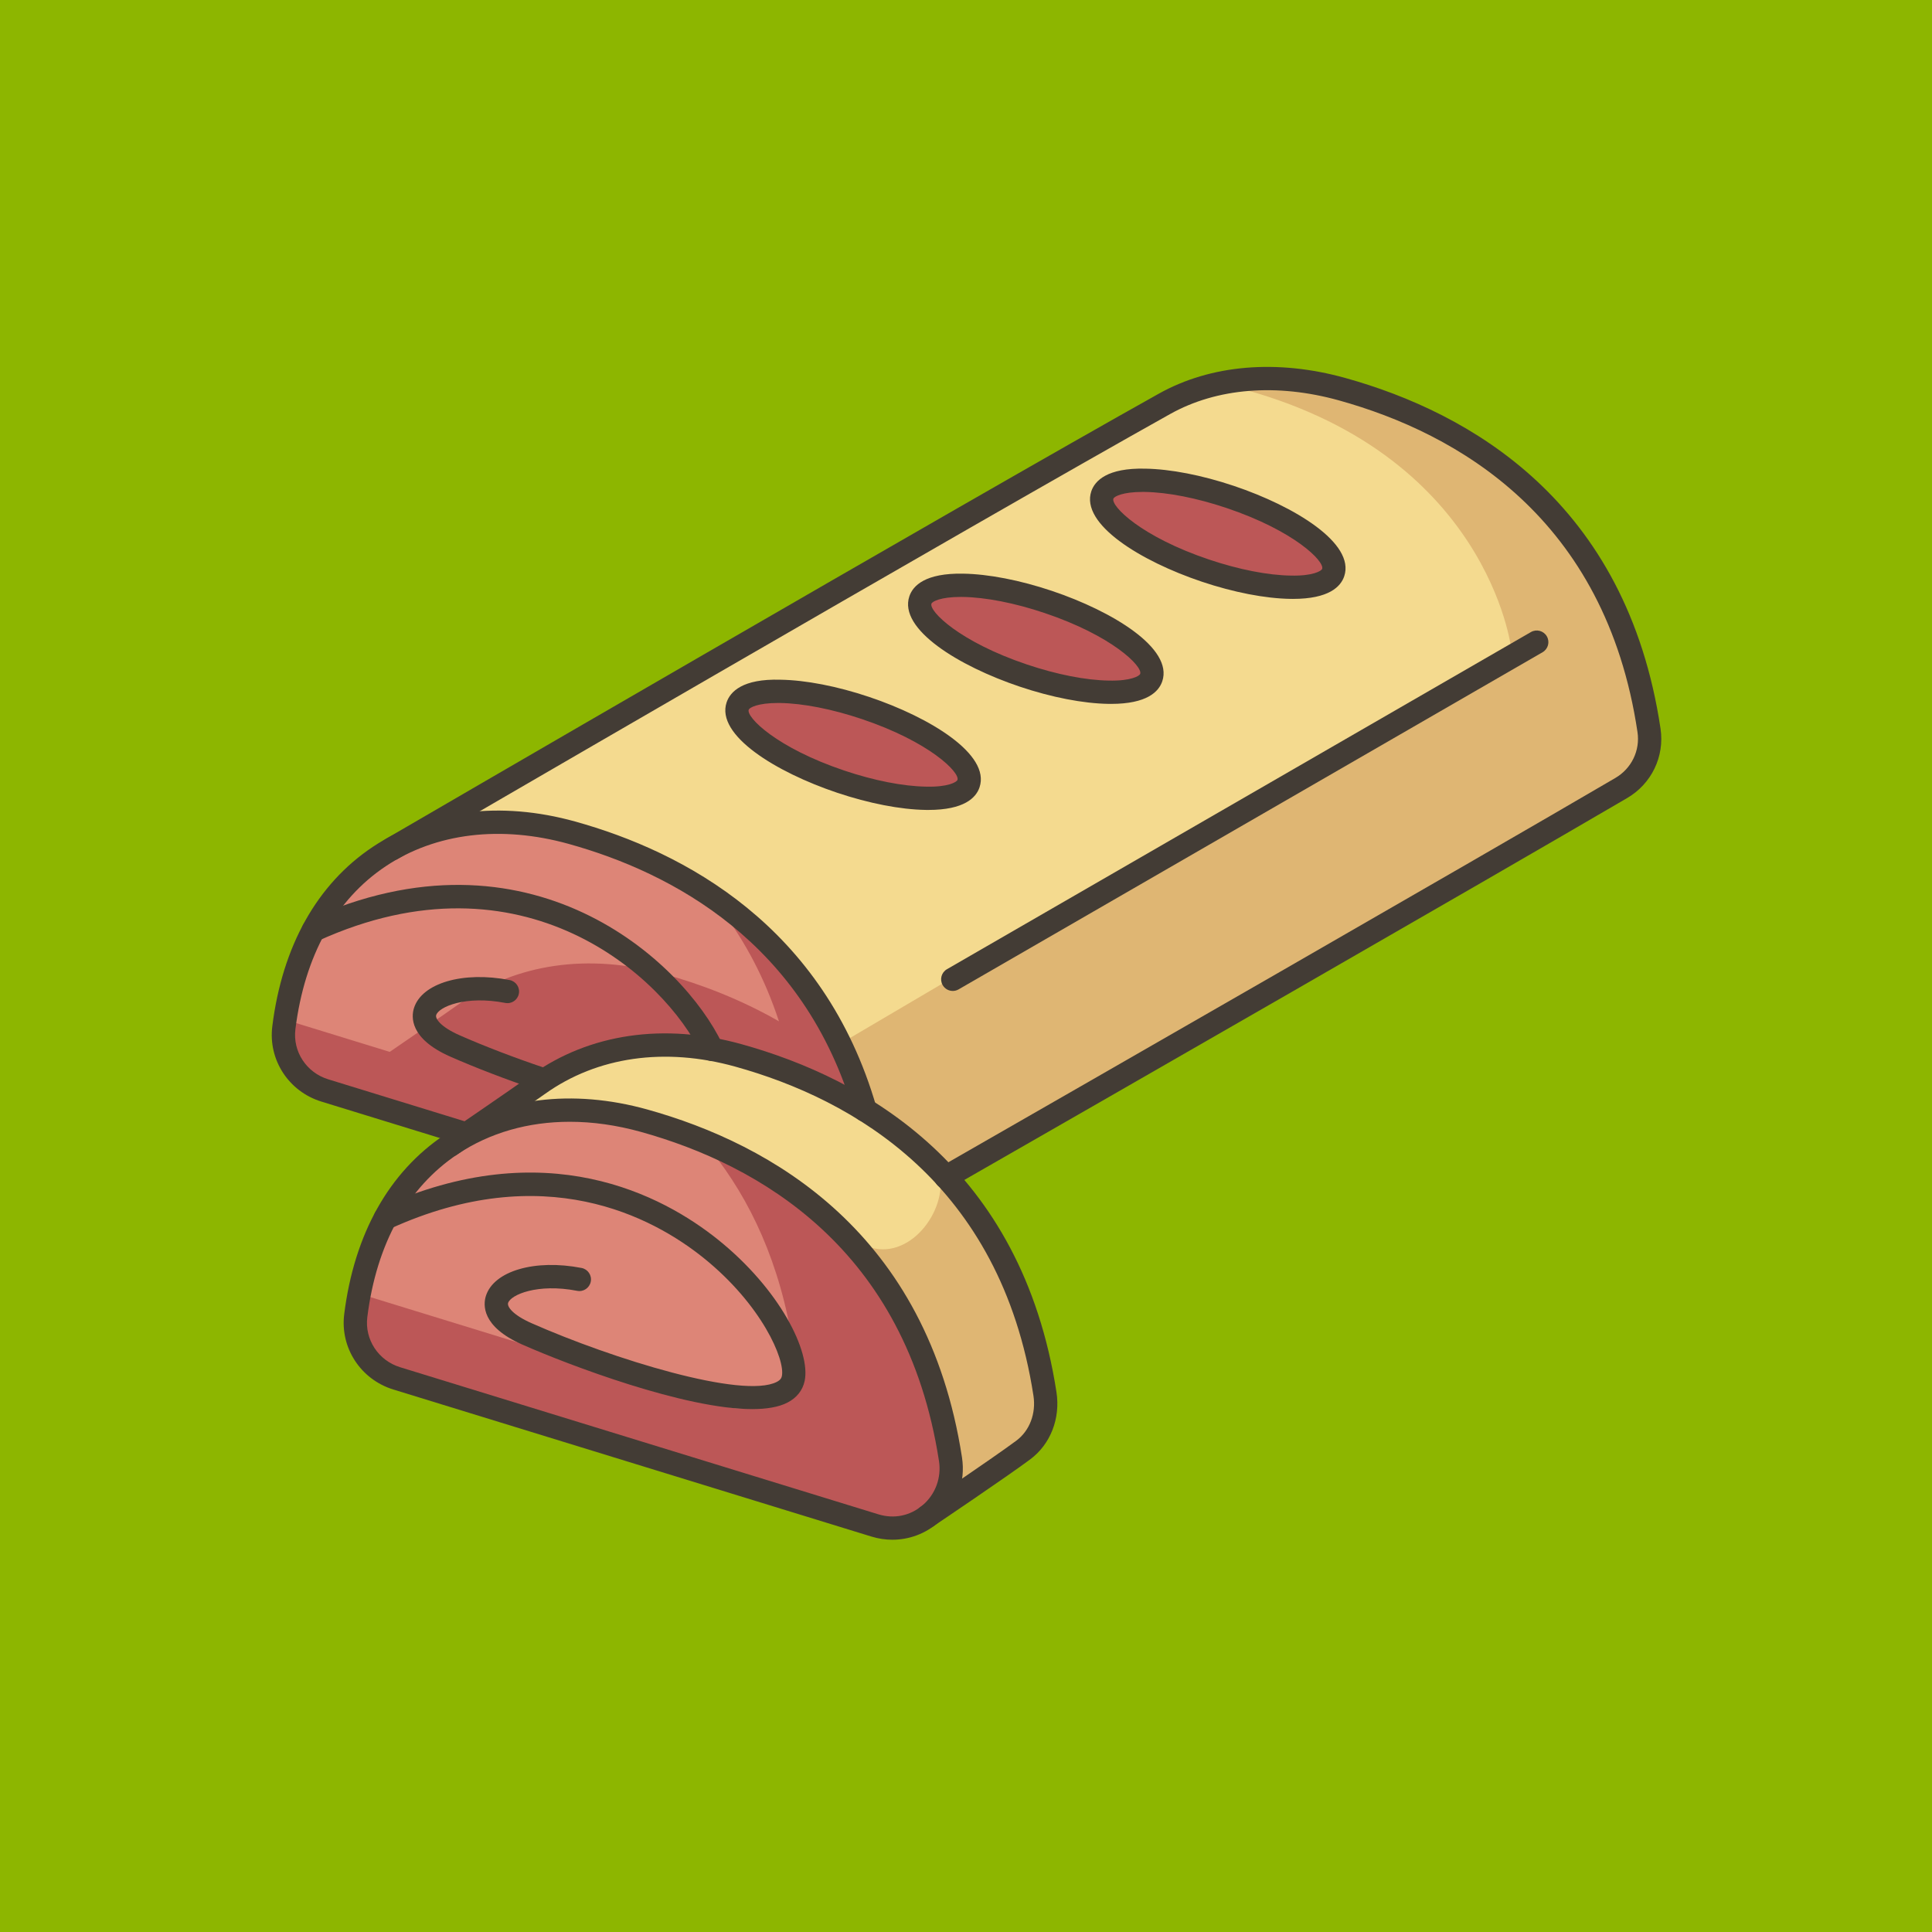
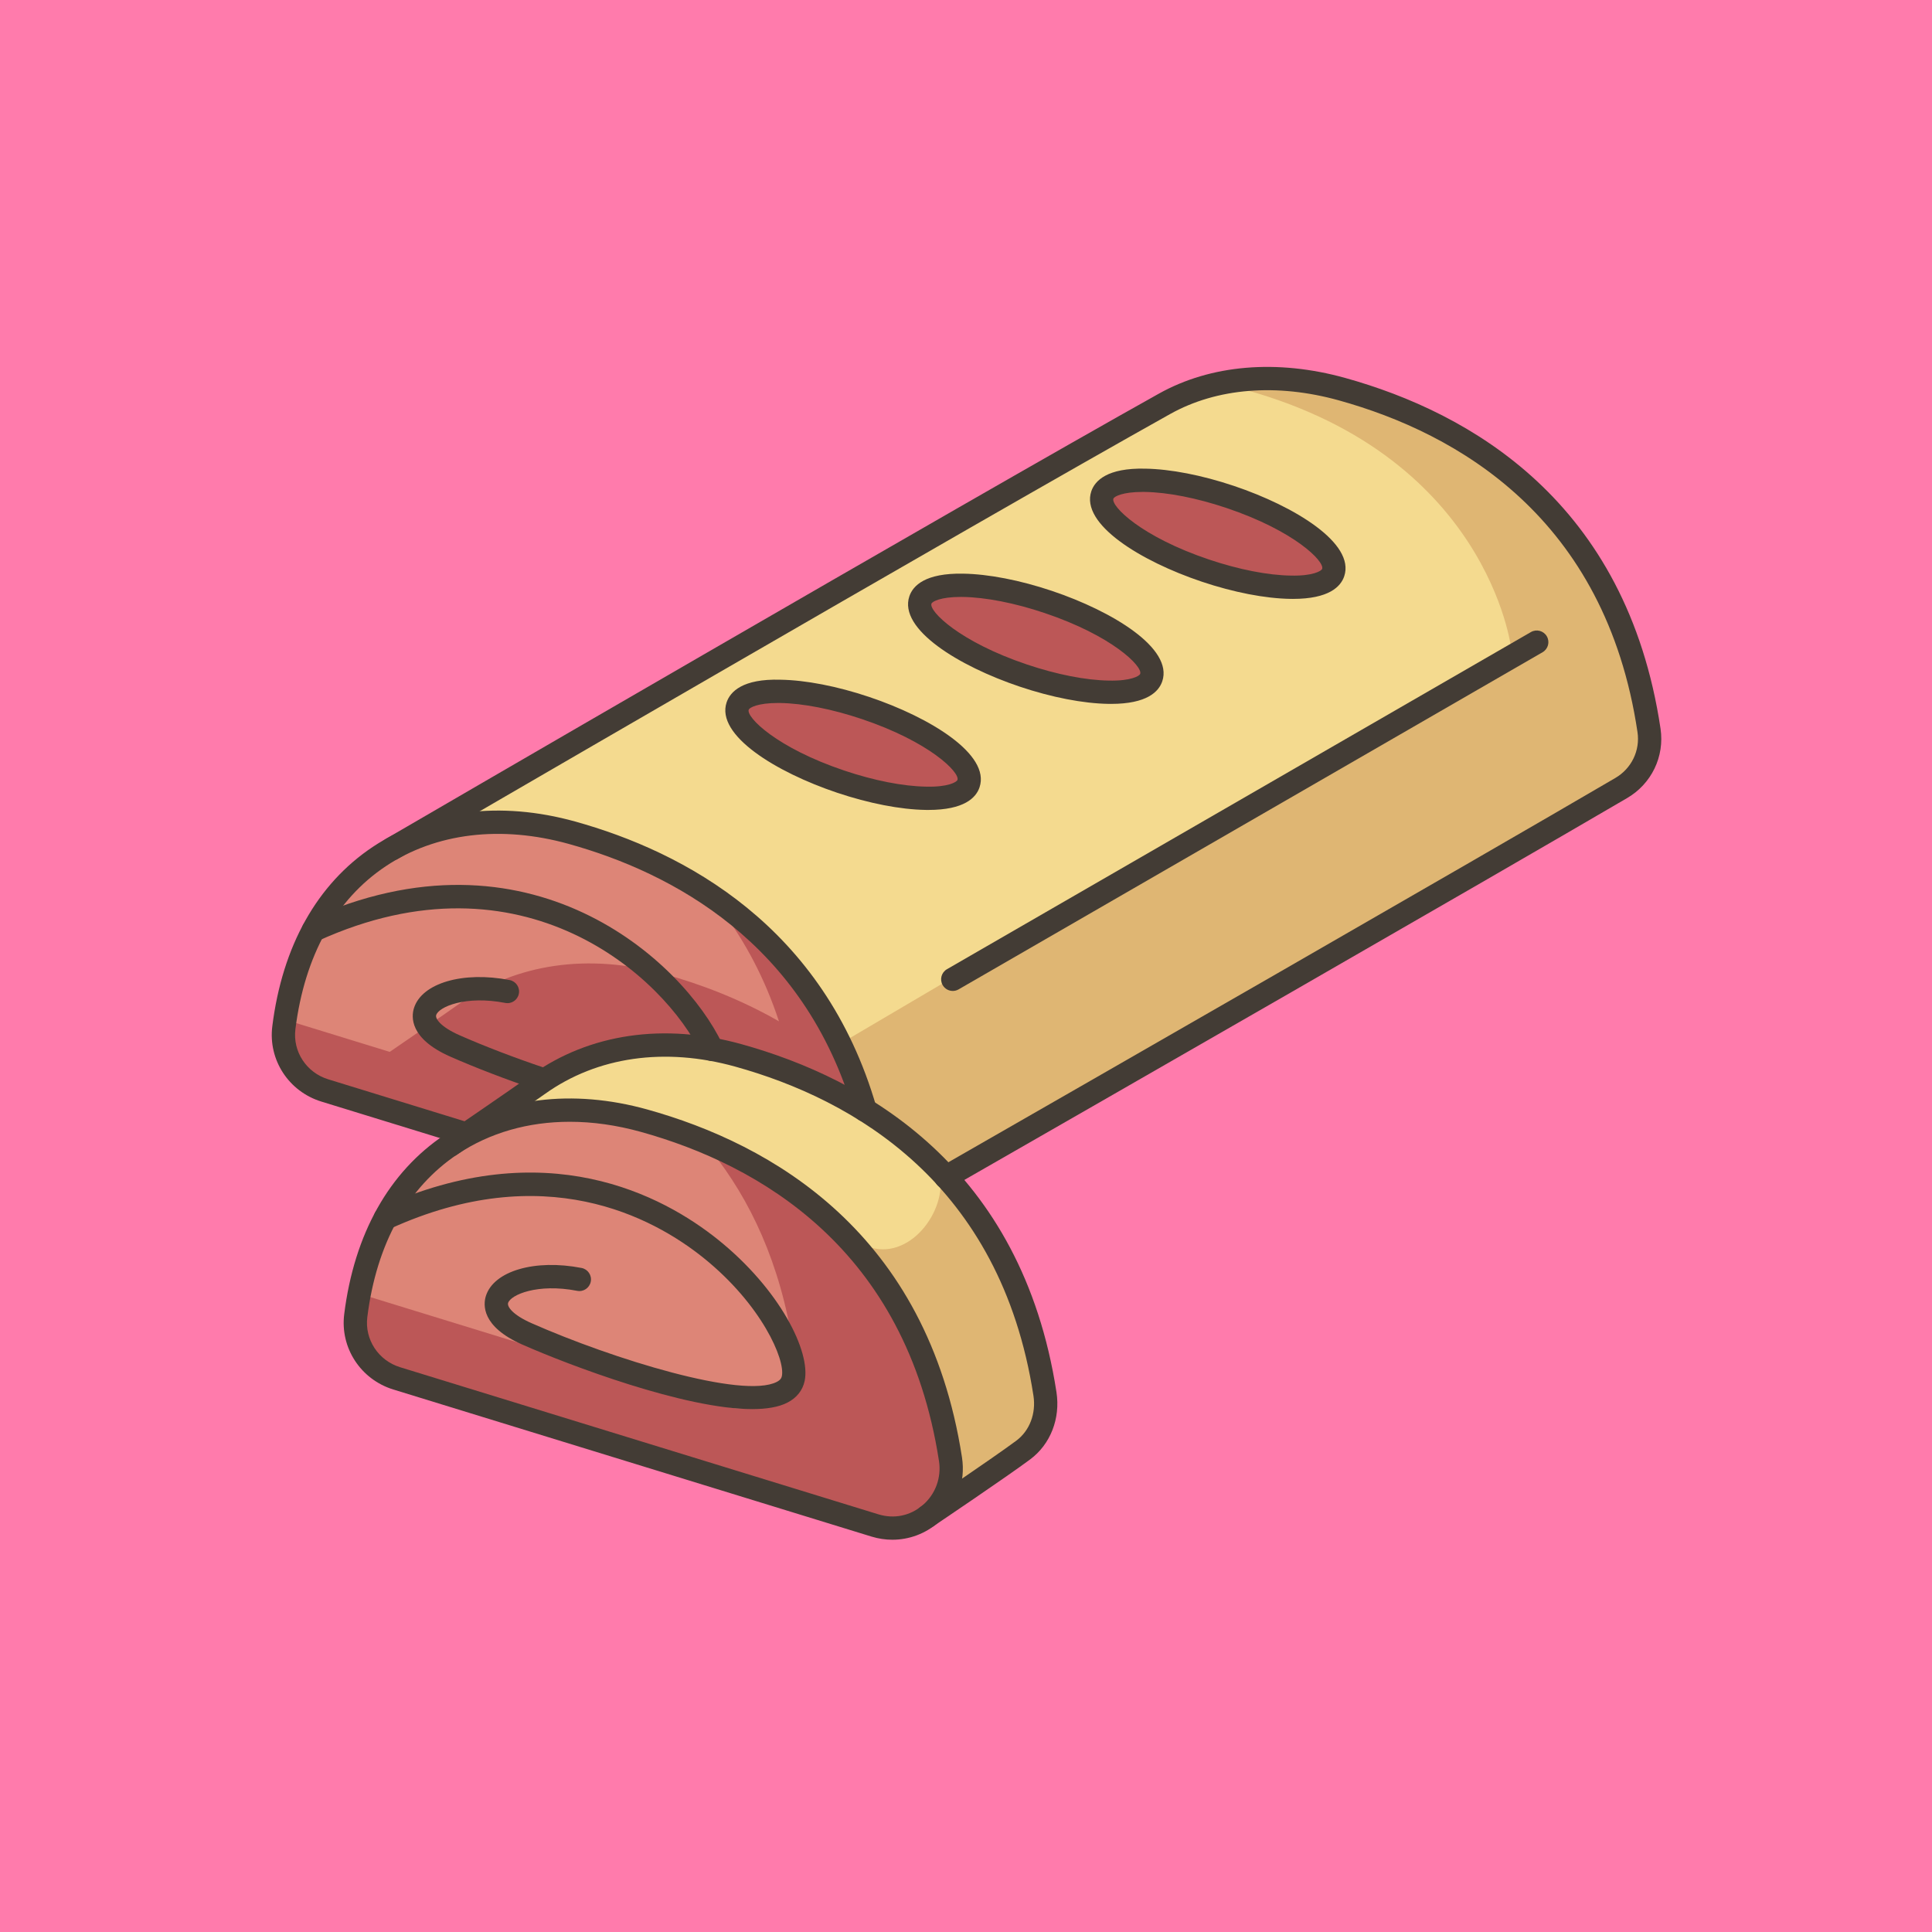
<svg xmlns="http://www.w3.org/2000/svg" version="1.1" id="svg18" width="1000" height="1000" viewBox="0 0 1000 1000">
  <defs id="defs22">
    <clipPath clipPathUnits="userSpaceOnUse" id="clipPath34">
      <path d="M 0,3236.692 H 3834.782 V 0 H 0 Z" id="path32" />
    </clipPath>
  </defs>
  <g id="g26" transform="matrix(1.333333,0,0,-1.333333,0,4315.587)">
-     <rect style="fill:#8db600;fill-opacity:1;stroke-width:0;stroke-linecap:round" id="rect1" width="750" height="750" x="1.3125001e-05" y="-3236.69" transform="scale(1,-1)" ry="90.793" rx="0" />
+     <rect style="fill:#FF7BAC;fill-opacity:1;stroke-width:0;stroke-linecap:round" id="rect1" width="750" height="750" x="1.3125001e-05" y="-3236.69" transform="scale(1,-1)" ry="90.793" rx="0" />
    <g id="g28" transform="matrix(0.1406645,0,0,0.1406645,105.4955,2638.969)">
      <g id="g30" clip-path="url(#clipPath34)">
        <g id="g36" transform="translate(151.1082,1255.264)">
          <path d="m 0,0 383.651,-118.015 c 58.837,40.336 152.415,104.657 191.943,132.798 155.817,110.95 356.643,140.171 565.44,82.044 C 1242.702,68.565 1351.981,26.975 1457.753,-33.701 1310.3,415.161 952.387,602.78 673.221,680.393 480.729,733.844 296.507,711.339 154.562,616.772 12.774,522.331 -75.876,362.857 -101.786,155.613 -110.464,86.25 -67.653,20.81 0,0" style="fill:#dd8577;fill-opacity:1;fill-rule:nonzero;stroke:none" id="path38" />
        </g>
        <g id="g40" transform="translate(1243.666,1734.34)">
          <path d="m 0,0 c 63.09,-84.965 117.079,-184.946 156.076,-303.659 -105.772,60.676 -215.051,102.266 -316.719,130.528 -208.798,58.127 -409.623,28.906 -565.44,-82.044 -39.524,-28.141 -133.102,-92.462 -191.943,-132.798 l -273.054,83.994 c -0.965,-6.589 -2.428,-12.792 -3.264,-19.483 -8.678,-69.363 34.133,-134.804 101.786,-155.613 l 383.651,-118.015 c 58.837,40.336 152.415,104.656 191.943,132.798 155.817,110.95 356.643,140.171 565.44,82.044 101.668,-28.262 210.947,-69.853 316.719,-130.528 C 287.679,-276.804 151.831,-113.546 0,0" style="fill:#bc5757;fill-opacity:1;fill-rule:nonzero;stroke:none" id="path42" />
        </g>
        <g id="g44" transform="translate(1270.549,2305.89)">
          <path d="m 0,0 c 11.707,34.838 57.233,53.859 132.937,51.473 68.218,-1.035 153.494,-17.639 240.105,-46.734 161.796,-54.33 320,-153.071 294.498,-228.994 -11.346,-33.772 -54.911,-51.537 -126.173,-51.537 -2.229,0 -4.473,0 -6.764,0.063 -68.218,1.036 -153.495,17.639 -240.105,46.734 C 132.701,-174.665 -25.501,-75.924 0,0 m 504.315,292.677 c 11.692,34.839 56.998,54.11 132.937,51.474 68.218,-1.036 153.495,-17.639 240.105,-46.734 161.797,-54.33 320,-153.072 294.498,-228.995 -11.346,-33.772 -54.91,-51.536 -126.173,-51.536 -2.228,0 -4.473,0 -6.764,0.062 C 970.701,17.984 885.423,34.587 798.813,63.683 637.016,118.012 478.814,216.754 504.315,292.677 m 502.135,289.79 c 11.691,34.839 57.405,54.141 132.936,51.473 68.218,-1.035 153.495,-17.639 240.106,-46.733 161.796,-54.331 319.999,-153.072 294.497,-228.995 -11.346,-33.772 -54.942,-51.568 -126.22,-51.568 -2.213,0 -4.441,0.031 -6.701,0.063 -68.234,1.036 -153.51,17.639 -240.121,46.734 -161.796,54.361 -319.999,153.102 -294.497,229.026 M -437.62,-339.287 c 294.169,-81.784 674.006,-282.022 818.124,-770.325 74.974,-47.242 147.304,-104.857 213.003,-174.912 432.229,247.791 1450.433,832.059 1852.068,1067.048 50.375,29.472 77.414,85.497 68.877,142.745 -89.435,600.389 -503.75,836.382 -835.551,928.658 -175.622,48.743 -345.265,34.933 -477.699,-38.981 -431.61,-241.01 -1560.183,-895.715 -1975.758,-1137.138 104.905,20.82 219.517,15.546 336.936,-17.095" style="fill:#f4da8f;fill-opacity:1;fill-rule:nonzero;stroke:none" id="path46" />
        </g>
        <g id="g48" transform="translate(1575.278,2107.34)">
          <path d="m 0,0 c 83.566,-28.059 165.375,-44.066 230.375,-45.071 66.901,-0.533 96.921,14.658 101.959,29.598 12.131,36.094 -86.344,125.168 -274.253,188.318 -83.567,28.059 -165.375,44.066 -230.376,45.071 -2.119,0.031 -4.19,0.031 -6.246,0.031 -63.086,0 -90.848,-15.129 -95.712,-29.629 C -286.384,152.224 -187.91,63.149 0,0" style="fill:#bc5757;fill-opacity:1;fill-rule:nonzero;stroke:none" id="path50" />
        </g>
        <g id="g52" transform="translate(2581.728,2689.776)">
          <path d="m 0,0 c 83.55,-28.059 165.358,-44.066 230.359,-45.039 67.418,-0.722 96.953,14.626 101.975,29.597 12.131,36.094 -86.344,125.169 -274.254,188.318 -83.565,28.06 -165.374,44.066 -230.375,45.071 -2.119,0.031 -4.19,0.031 -6.246,0.031 -63.087,0 -90.848,-15.128 -95.713,-29.629 C -286.385,152.255 -187.91,63.149 0,0" style="fill:#bc5757;fill-opacity:1;fill-rule:nonzero;stroke:none" id="path54" />
        </g>
        <g id="g56" transform="translate(2079.594,2400.018)">
          <path d="m 0,0 c 83.565,-28.06 165.374,-44.066 230.375,-45.071 66.821,-0.816 96.921,14.626 101.959,29.597 12.131,36.095 -86.344,125.169 -274.254,188.318 -83.566,28.06 -165.375,44.067 -230.376,45.071 -2.118,0.031 -4.189,0.031 -6.245,0.031 -63.087,0 -90.848,-15.128 -95.713,-29.628 C -286.385,152.224 -187.91,63.149 0,0" style="fill:#bc5757;fill-opacity:1;fill-rule:nonzero;stroke:none" id="path58" />
        </g>
        <g id="g60" transform="translate(1846.299,992.655)">
          <path d="m 0,0 c -0.071,0.126 -0.063,0.269 -0.133,0.396 -66.132,71.751 -139.481,130.152 -215.499,177.8 -0.502,0.253 -0.941,0.561 -1.412,0.866 -114.36,71.446 -234.699,118.561 -345.713,149.427 -199.35,55.397 -390.43,27.965 -538.197,-77.273 -20.511,-14.605 -55.557,-38.939 -92.723,-64.589 115.91,31.651 245.543,29.815 378.762,-7.223 339.082,-94.253 763.112,-335.111 857.585,-947.176 4.99,-32.279 1.239,-64.323 -9.949,-93.478 63.576,43.289 147.77,101.106 185.257,129.007 41.619,30.947 62.192,84.461 53.67,139.638 C 231.635,-333.37 130.731,-142.65 2.327,-2.316 1.585,-1.489 0.573,-1.004 0,0" style="fill:#f4da8f;fill-opacity:1;fill-rule:nonzero;stroke:none" id="path62" />
        </g>
        <g id="g64" transform="translate(1857.206,219.9871)">
          <path d="m 0,0 c -91.868,595.115 -504.472,829.383 -834.421,921.125 -68.359,18.989 -135.667,28.405 -200.417,28.405 -116.569,0 -224.75,-30.593 -315.782,-90.532 -2.688,-1.84 -4.641,-3.172 -4.798,-3.282 0,-0.002 -0.01,-0.002 -0.01,-0.004 -140.36,-94.644 -228.241,-253.33 -254.002,-459.366 -8.678,-69.332 34.133,-134.804 101.786,-155.645 l 1319.779,-405.919 c 48.366,-14.877 100.029,-4.049 138.163,28.906 C -10.624,-102.508 7.957,-51.568 0,0" style="fill:#dd8577;fill-opacity:1;fill-rule:nonzero;stroke:none" id="path66" />
        </g>
        <g id="g68" transform="translate(1857.206,219.9871)">
          <path d="m 0,0 c -74.837,484.785 -362.504,730.083 -644.958,853.979 107.872,-134.752 191.257,-310.541 226.728,-540.302 7.956,-51.569 -10.625,-102.508 -49.701,-136.312 -38.134,-32.955 -89.796,-43.783 -138.162,-28.906 l -993.676,305.62 c -3.617,-18.93 -7.179,-37.91 -9.659,-57.733 -8.678,-69.332 34.133,-134.804 101.786,-155.645 l 1319.779,-405.919 c 48.366,-14.877 100.029,-4.049 138.163,28.906 C -10.624,-102.508 7.957,-51.568 0,0" style="fill:#bc5757;fill-opacity:1;fill-rule:nonzero;stroke:none" id="path70" />
        </g>
        <g id="g72" transform="translate(3785,2231.159)">
          <path d="m 0,0 c -89.435,600.389 -503.75,836.382 -835.551,928.658 -101.644,28.211 -201.029,34.8 -292.614,21.578 701.022,-178.425 763.759,-722.13 763.759,-722.13 L -2203.609,-854.969 c 26.811,-55.24 50.457,-114.843 69.661,-179.912 74.974,-47.243 147.304,-104.857 213.004,-174.912 432.228,247.791 1450.432,832.059 1852.067,1067.048 C -18.502,-113.273 8.537,-57.249 0,0" style="fill:#dfb673;fill-opacity:1;fill-rule:nonzero;stroke:none" id="path74" />
        </g>
        <g id="g76" transform="translate(1622.993,819.6443)">
          <path d="m 0,0 h -0.004 c 126.742,-143.116 225.97,-335.55 265.98,-594.762 4.99,-32.278 1.239,-64.322 -9.95,-93.477 63.577,43.289 147.771,101.106 185.257,129.007 41.619,30.947 62.193,84.461 53.671,139.637 -40.014,259.236 -140.917,449.955 -269.322,590.289 -0.741,0.827 -1.754,1.313 -2.326,2.317 -0.071,0.126 -0.063,0.268 -0.134,0.396 C 229.222,60.789 112.187,-66.136 0,0" style="fill:#dfb673;fill-opacity:1;fill-rule:nonzero;stroke:none" id="path78" />
        </g>
        <g id="g80" transform="translate(1860.266,968.5193)">
          <path d="m 0,0 c -11.142,0 -21.97,5.807 -27.918,16.164 -8.82,15.379 -3.499,35.026 11.896,43.847 425.41,243.871 1458.6,836.696 1863.766,1073.757 44.679,26.145 68.657,75.766 61.094,126.487 -88.164,591.851 -496.735,824.55 -823.97,915.538 -171.511,47.676 -336.838,34.369 -465.553,-37.506 C 88.572,1841.938 -1496.704,919.65 -1512.648,910.36 c -15.316,-8.914 -35.011,-3.735 -43.941,11.613 -8.929,15.348 -3.735,35.027 11.613,43.941 15.96,9.29 1601.706,931.859 2132.967,1228.492 143.562,80.192 326.167,95.571 514.093,43.344 345.579,-96.104 777.094,-342.048 870.343,-968.017 11.439,-76.834 -24.749,-151.972 -92.23,-191.456 C 1474.812,841.09 441.433,248.171 15.96,4.269 10.907,1.381 5.414,0 0,0" style="fill:#433c35;fill-opacity:1;fill-rule:nonzero;stroke:none" id="path82" />
        </g>
        <g id="g84" transform="translate(1879.459,1514.515)">
          <path d="m 0,0 c -11.111,0 -21.908,5.744 -27.872,16.07 -8.866,15.379 -3.609,35.027 11.77,43.909 l 1611.625,930.448 c 15.395,8.913 35.011,3.609 43.91,-11.77 8.866,-15.379 3.609,-35.027 -11.77,-43.909 L 16.038,4.3 C 10.969,1.381 5.445,0 0,0" style="fill:#433c35;fill-opacity:1;fill-rule:nonzero;stroke:none" id="path86" />
        </g>
        <g id="g88" transform="translate(537.4896,1087.473)">
          <path d="m 0,0 c -3.139,0 -6.324,0.439 -9.463,1.412 l -391.089,120.304 c -90.063,27.682 -147.03,115.031 -135.448,207.683 27.699,221.587 123.646,392.831 277.455,495.308 153.762,102.413 351.998,127.24 558.3,69.928 299.472,-83.267 686.843,-287.593 831.455,-788.047 4.912,-17.043 -4.912,-34.87 -21.955,-39.798 -17.074,-4.803 -34.87,4.897 -39.797,21.971 C 933.068,560.717 566.241,753.805 282.524,832.679 94.551,884.968 -84.963,863.092 -222.906,771.193 -360.691,679.419 -446.91,523.9 -472.223,321.427 c -7.705,-61.612 30.382,-119.77 90.565,-138.257 L 9.432,62.866 C 26.396,57.625 35.922,39.641 30.696,22.692 26.458,8.882 13.731,0 0,0" style="fill:#433c35;fill-opacity:1;fill-rule:nonzero;stroke:none" id="path90" />
        </g>
        <g id="g92" transform="translate(741.1712,1240.168)">
          <path d="m 0,0 c -3.39,0 -6.827,0.533 -10.216,1.663 -82.436,27.651 -169.345,61.016 -238.411,91.491 -112.63,49.747 -107.514,110.166 -100.091,133.831 21.688,69.176 135.306,102.446 264.1,77.4 17.42,-3.39 28.797,-20.244 25.408,-37.664 -3.374,-17.45 -20.198,-28.939 -37.68,-25.423 -109.82,21.249 -183.422,-10.986 -190.499,-33.552 -3.013,-9.604 11.739,-32.391 64.719,-55.773 C -155.315,122.25 -70.431,89.671 10.216,62.615 27.055,56.966 36.11,38.762 30.476,21.907 25.957,8.475 13.433,0 0,0" style="fill:#433c35;fill-opacity:1;fill-rule:nonzero;stroke:none" id="path94" />
        </g>
        <g id="g96" transform="translate(1215.011,1321.144)">
          <path d="m 0,0 c -12.021,0 -23.556,6.779 -29.048,18.361 -101.205,213.365 -492.891,570.666 -1057.688,313.361 -16.18,-7.344 -35.215,-0.22 -42.576,15.913 -7.359,16.164 -0.219,35.216 15.929,42.591 C -505.116,667.399 -81.008,277.957 29.017,45.918 36.627,29.88 29.801,10.703 13.763,3.107 9.306,1.004 4.614,0 0,0" style="fill:#433c35;fill-opacity:1;fill-rule:nonzero;stroke:none" id="path98" />
        </g>
        <g id="g100" transform="translate(1901.304,2601.894)">
          <path d="m 0,0 c -55.57,0 -78.717,-12.648 -80.742,-18.675 -6.936,-20.652 77.038,-105.081 264.147,-167.948 82.029,-27.557 162.111,-43.282 225.495,-44.254 60.168,-1.319 84.414,12.397 86.501,18.643 6.937,20.652 -77.038,105.081 -264.147,167.948 C 149.226,-16.729 69.144,-1.004 5.759,-0.031 3.798,0 1.883,0 0,0 m 414.833,-295.188 c -2.276,0 -4.567,0 -6.905,0.063 -69.835,1.067 -156.838,17.953 -244.987,47.55 -168.088,56.464 -335.111,158.595 -304.604,249.364 9.871,29.378 43.847,64.342 148.395,62.428 69.834,-1.068 156.837,-17.953 244.986,-47.55 168.09,-56.465 335.112,-158.596 304.604,-249.365 -9.635,-28.719 -42.12,-62.49 -141.489,-62.49" style="fill:#433c35;fill-opacity:1;fill-rule:nonzero;stroke:none" id="path102" />
        </g>
        <g id="g104" transform="translate(1396.988,2309.217)">
          <path d="m 0,0 c -55.554,0 -78.717,-12.648 -80.741,-18.675 -6.936,-20.652 77.037,-105.081 264.147,-167.948 82.028,-27.557 162.111,-43.282 225.495,-44.255 59.995,-1.569 84.414,12.398 86.501,18.644 6.936,20.652 -77.038,105.081 -264.148,167.948 C 149.227,-16.729 69.144,-1.004 5.76,-0.031 3.798,0 1.883,0 0,0 m 414.833,-295.188 c -2.275,0 -4.566,0 -6.905,0.063 -69.834,1.066 -156.837,17.953 -244.986,47.55 -168.089,56.464 -335.111,158.595 -304.604,249.364 9.855,29.378 44.145,65.409 148.394,62.427 69.835,-1.067 156.838,-17.952 244.986,-47.55 168.09,-56.464 335.113,-158.595 304.605,-249.364 -9.636,-28.719 -42.12,-62.49 -141.49,-62.49" style="fill:#433c35;fill-opacity:1;fill-rule:nonzero;stroke:none" id="path106" />
        </g>
        <g id="g108" transform="translate(2403.438,2891.684)">
          <path d="m 0,0 c -55.554,0 -78.717,-12.648 -80.741,-18.675 -6.937,-20.683 77.021,-105.113 264.147,-167.979 82.028,-27.557 162.111,-43.282 225.495,-44.223 59.759,-1.476 84.413,12.397 86.5,18.643 6.937,20.652 -77.037,105.081 -264.147,167.948 C 149.227,-16.729 69.144,-1.004 5.76,-0.031 3.798,0 1.883,0 0,0 m 414.786,-295.22 c -2.26,0 -4.535,0.032 -6.858,0.063 -69.834,1.067 -156.853,17.953 -244.986,47.551 -168.089,56.463 -335.112,158.594 -304.604,249.395 9.855,29.378 44.317,64.781 148.394,62.427 69.834,-1.067 156.837,-17.952 244.986,-47.55 168.09,-56.464 335.112,-158.595 304.604,-249.364 -9.635,-28.719 -42.135,-62.522 -141.536,-62.522" style="fill:#433c35;fill-opacity:1;fill-rule:nonzero;stroke:none" id="path110" />
        </g>
        <g id="g112" transform="translate(1808.117,31.7625)">
          <path d="m 0,0 c -10.326,0 -20.479,4.96 -26.694,14.188 -9.902,14.719 -6.011,34.681 8.71,44.599 1.993,1.35 201.092,135.526 264.555,182.763 36.832,27.368 54.989,75.012 47.378,124.29 -90.55,586.61 -497.442,817.582 -822.84,908.037 -194.516,54.11 -380.794,27.494 -524.559,-74.856 -59.76,-42.56 -241.989,-167.101 -243.825,-168.357 -14.626,-9.98 -34.635,-6.214 -44.663,8.412 -10.012,14.657 -6.246,34.651 8.412,44.695 1.82,1.223 183.531,125.387 242.789,167.602 159.866,113.838 365.478,143.844 579.077,84.461 C -168.042,1240.294 261.699,996.14 357.475,375.632 368.727,302.753 340.935,231.601 284.925,189.95 220.27,141.866 26.161,11.017 17.922,5.493 12.414,1.789 6.167,0 0,0" style="fill:#433c35;fill-opacity:1;fill-rule:nonzero;stroke:none" id="path114" />
        </g>
        <g id="g116" transform="translate(822.4149,1153.447)">
          <path d="m 0,0 c -114.466,0 -220.521,-30.131 -309.375,-89.325 -137.786,-91.774 -224.004,-247.293 -249.317,-449.766 -7.706,-61.611 30.381,-119.77 90.581,-138.288 l 1319.763,-405.92 c 43.69,-13.433 88.493,-4.08 122.924,25.706 34.871,30.131 51.443,75.61 44.334,121.685 C 928.36,-349.267 521.452,-118.295 196.054,-27.84 129.139,-9.228 63.274,0 0,0 m 890.351,-1153.447 c -19.192,0 -38.589,2.856 -57.594,8.694 l -1319.779,405.919 c -90.079,27.746 -147.029,115.094 -135.447,207.715 27.698,221.556 123.646,392.831 277.47,495.307 153.73,102.414 352.014,127.209 558.285,69.929 343.632,-95.54 773.358,-339.694 869.149,-960.233 10.515,-68.076 -14.092,-135.401 -65.817,-180.126 -35.796,-30.915 -80.49,-47.205 -126.267,-47.205" style="fill:#433c35;fill-opacity:1;fill-rule:nonzero;stroke:none" id="path118" />
        </g>
        <g id="g120" transform="translate(1326.149,360.5037)">
          <path d="m 0,0 c -186.325,0 -506.214,121.339 -635.149,178.273 -112.614,49.748 -107.514,110.166 -100.107,133.8 21.704,69.207 135.228,102.477 264.116,77.431 17.419,-3.39 28.797,-20.244 25.407,-37.664 -3.374,-17.419 -20.15,-28.938 -37.679,-25.423 -109.727,21.249 -183.421,-11.017 -190.499,-33.552 -3.013,-9.604 11.738,-32.39 64.718,-55.773 223.44,-98.679 582.923,-209.944 676.705,-162.048 10.577,5.398 13.057,11.08 14.092,15.944 9.73,45.385 -55.852,197.389 -215.921,326.105 -140.8,113.21 -440.398,274.221 -865.102,80.725 -16.163,-7.376 -35.215,-0.251 -42.575,15.945 -7.36,16.132 -0.22,35.183 15.928,42.559 456.044,207.746 779.699,33.395 932.033,-89.137 C 75.625,330.78 161.859,158.688 144.471,77.492 138.9,51.536 122.391,30.884 96.733,17.796 72.393,5.366 39.123,0.031 0,0" style="fill:#433c35;fill-opacity:1;fill-rule:nonzero;stroke:none" id="path122" />
        </g>
      </g>
    </g>
  </g>
</svg>
